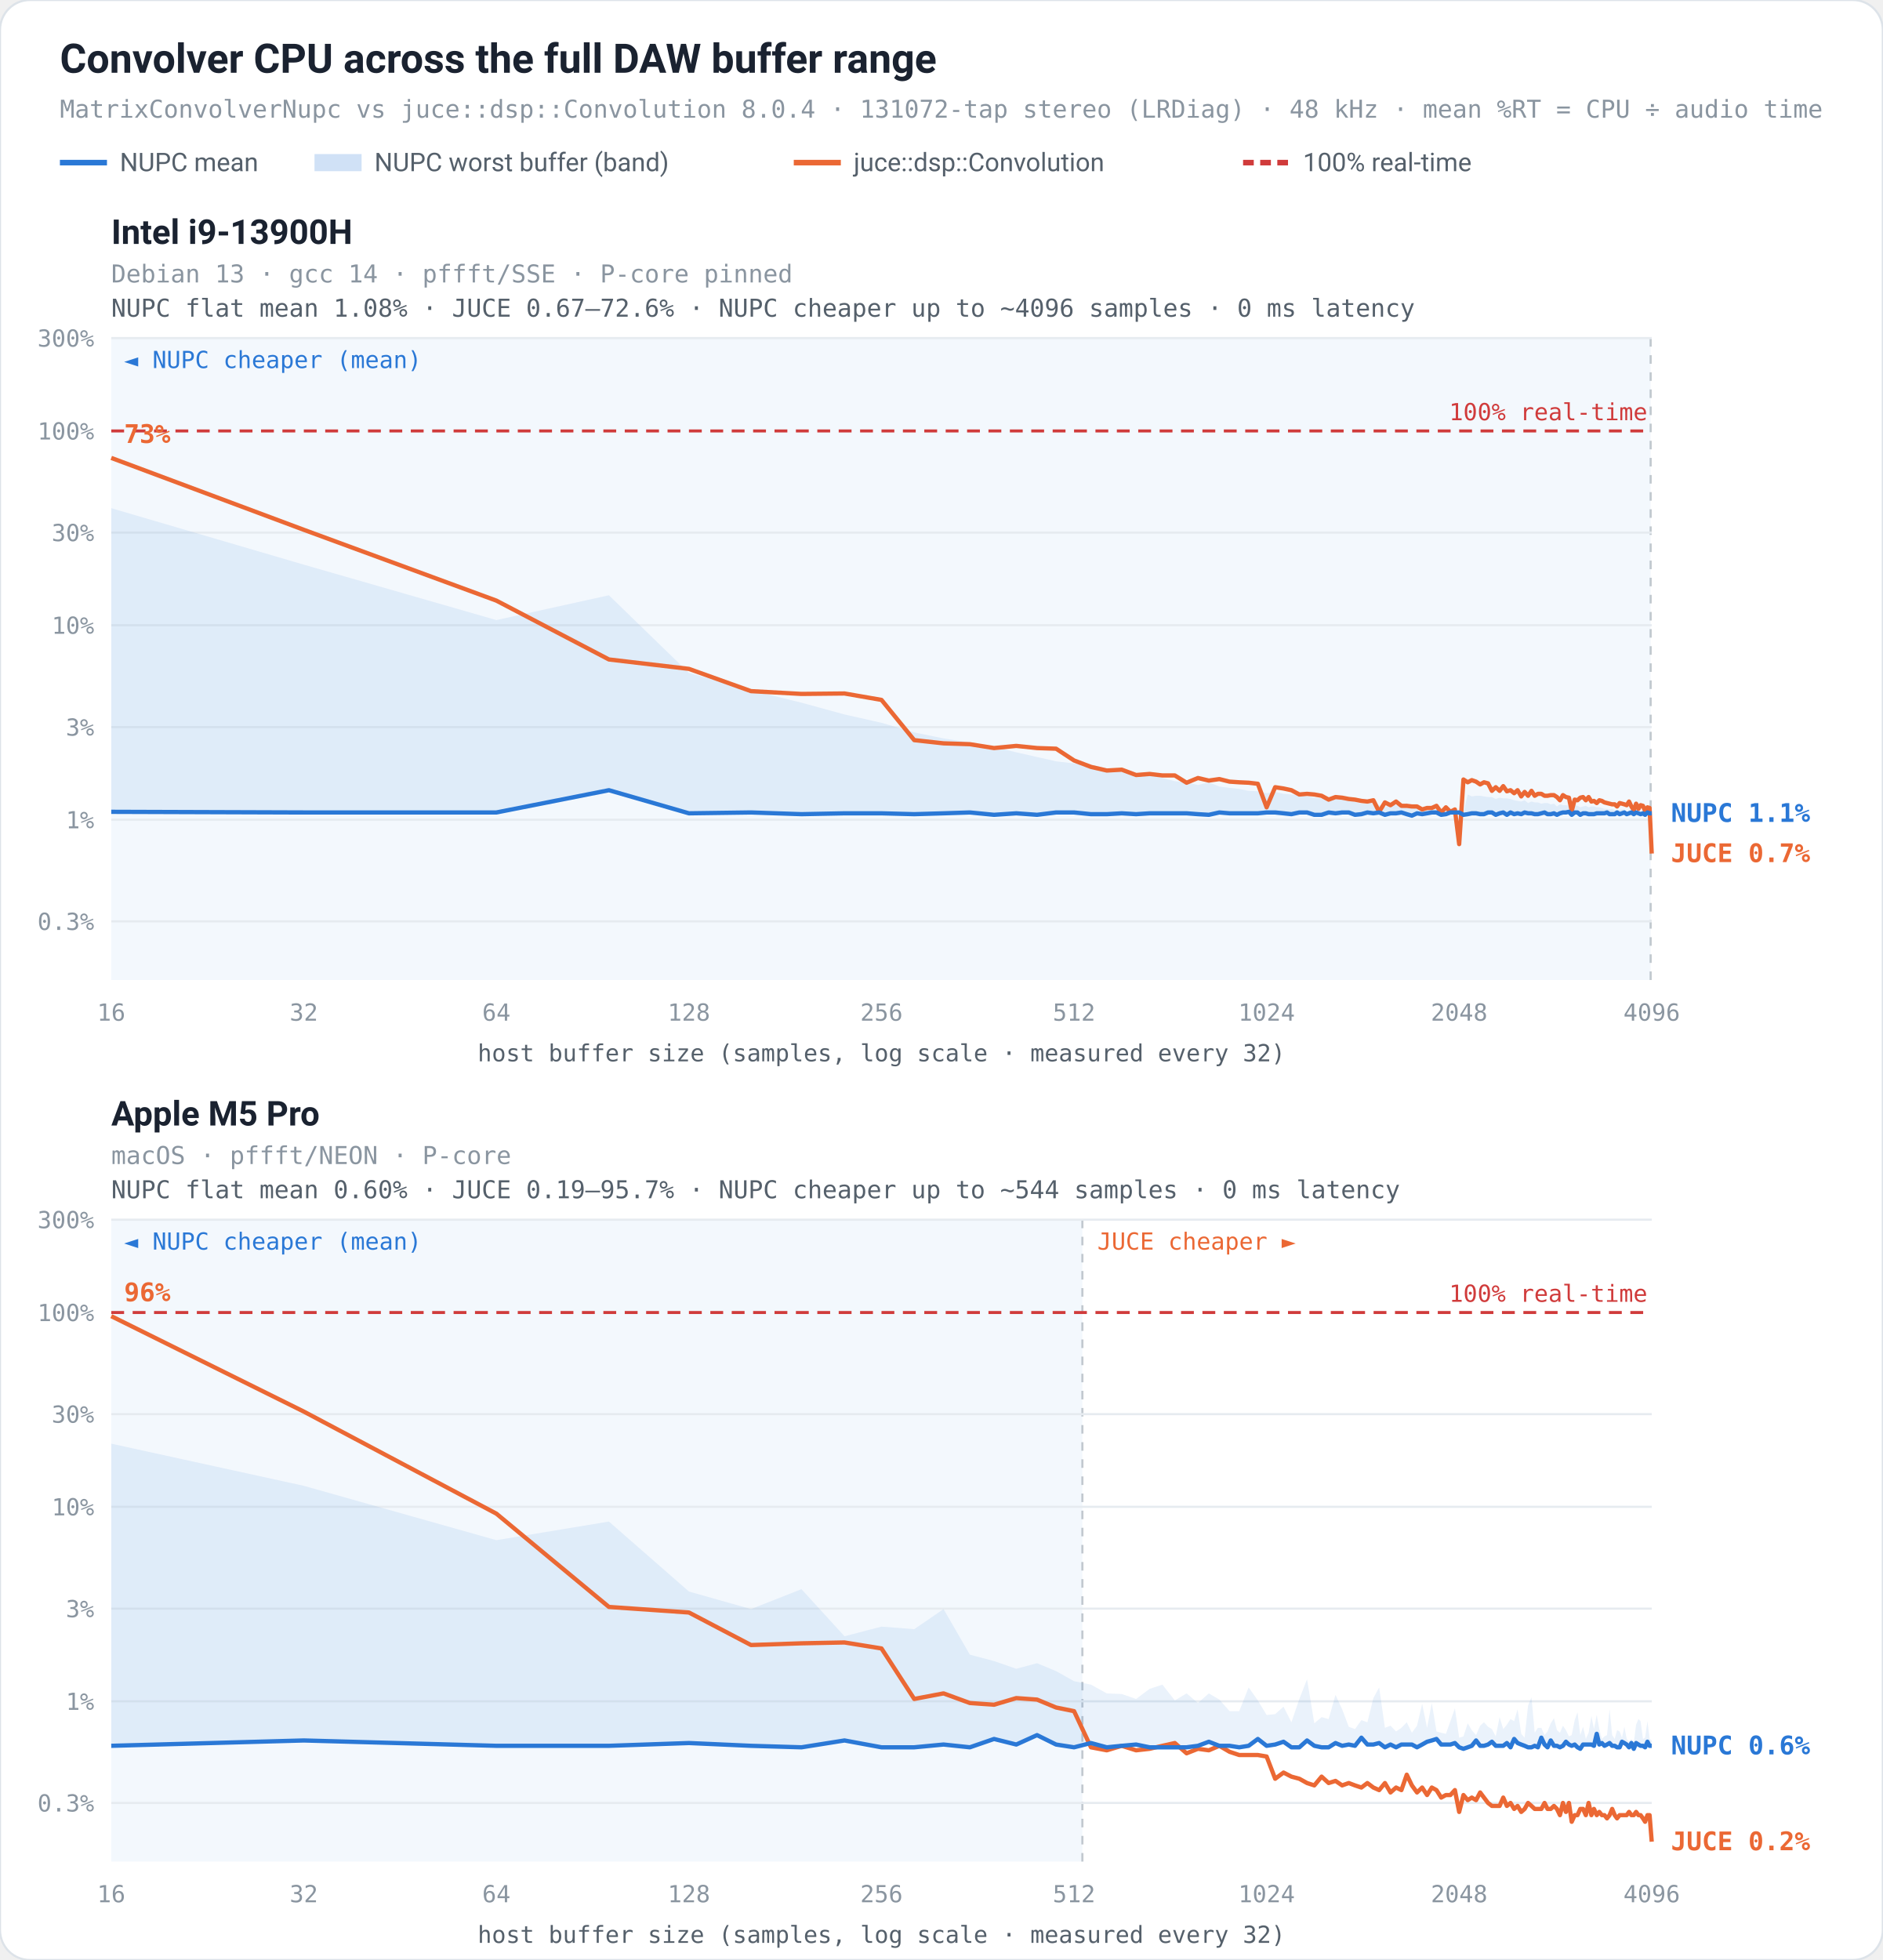
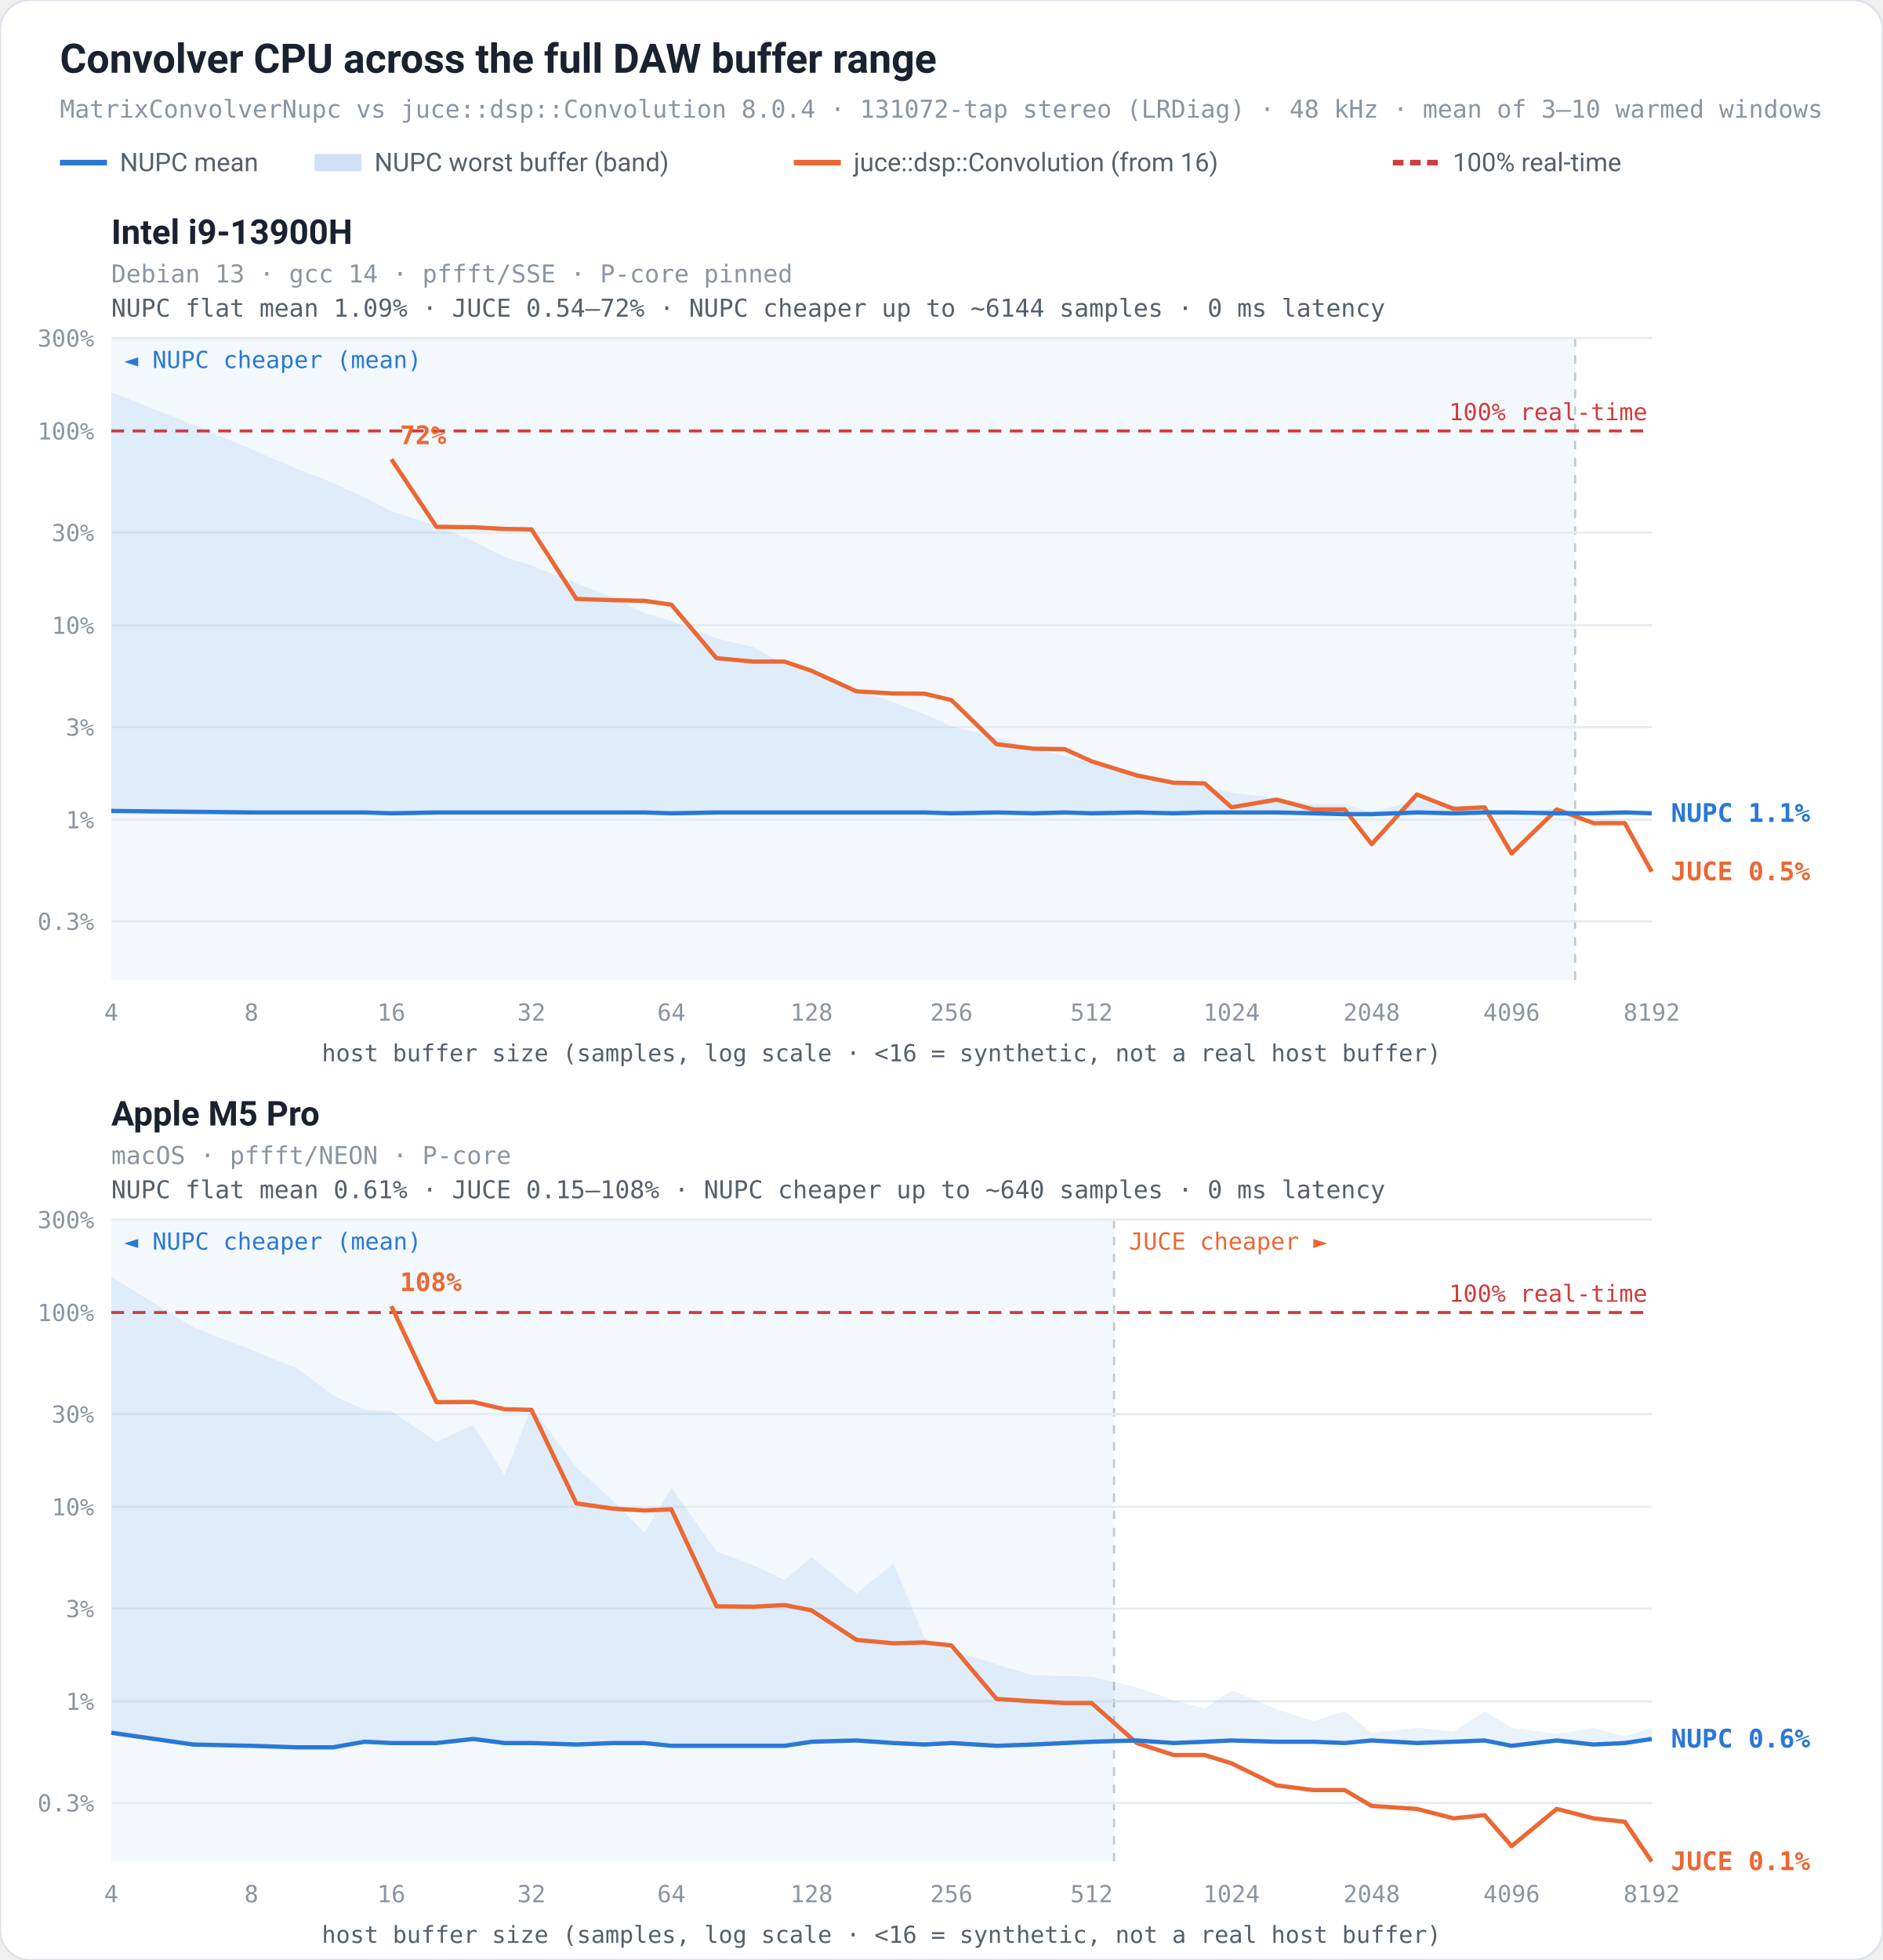
<svg xmlns="http://www.w3.org/2000/svg" viewBox="0 0 880 916" width="880" height="916" font-family="system-ui,-apple-system,'Segoe UI',Roboto,sans-serif">
  <rect x="0" y="0" width="880" height="916" rx="14" fill="#ffffff" stroke="#dde3e9" />
  <text x="28" y="34" font-family="system-ui,-apple-system,'Segoe UI',Roboto,sans-serif" font-size="19" font-weight="700" fill="#1a2230">Convolver CPU across the full DAW buffer range</text>
-   <text x="28" y="55" font-family="ui-monospace,'SF Mono',Menlo,Consolas,monospace" font-size="11.5" fill="#8a95a0">MatrixConvolverNupc vs juce::dsp::Convolution 8.0.4 · 131072-tap stereo (LRDiag) · 48 kHz · mean %RT = CPU ÷ audio time</text>
+   <text x="28" y="55" font-family="ui-monospace,'SF Mono',Menlo,Consolas,monospace" font-size="11.5" fill="#8a95a0">MatrixConvolverNupc vs juce::dsp::Convolution 8.0.4 · 131072-tap stereo (LRDiag) · 48 kHz · mean of 3–10 warmed windows</text>
  <line x1="28" y1="76" x2="50" y2="76" stroke="#2a78d6" stroke-width="2.6" opacity="1" />
  <text x="56" y="80" font-family="system-ui,-apple-system,'Segoe UI',Roboto,sans-serif" font-size="12" fill="#55606b">NUPC mean</text>
  <line x1="147.0" y1="76" x2="169.0" y2="76" stroke="#2a78d6" stroke-width="8" opacity="0.22" />
  <text x="175.0" y="80" font-family="system-ui,-apple-system,'Segoe UI',Roboto,sans-serif" font-size="12" fill="#55606b">NUPC worst buffer (band)</text>
  <line x1="371.0" y1="76" x2="393.0" y2="76" stroke="#eb6834" stroke-width="2.6" opacity="1" />
-   <text x="399.0" y="80" font-family="system-ui,-apple-system,'Segoe UI',Roboto,sans-serif" font-size="12" fill="#55606b">juce::dsp::Convolution</text>
-   <line x1="581.0" y1="76" x2="603.0" y2="76" stroke="#d03b3b" stroke-width="2.6" opacity="1" stroke-dasharray="5 3" />
-   <text x="609.0" y="80" font-family="system-ui,-apple-system,'Segoe UI',Roboto,sans-serif" font-size="12" fill="#55606b">100% real-time</text>
+   <text x="399.0" y="80" font-family="system-ui,-apple-system,'Segoe UI',Roboto,sans-serif" font-size="12" fill="#55606b">juce::dsp::Convolution (from 16)</text>
+   <line x1="651.0" y1="76" x2="673.0" y2="76" stroke="#d03b3b" stroke-width="2.6" opacity="1" stroke-dasharray="5 3" />
+   <text x="679.0" y="80" font-family="system-ui,-apple-system,'Segoe UI',Roboto,sans-serif" font-size="12" fill="#55606b">100% real-time</text>
  <text x="52" y="114" font-family="system-ui,-apple-system,'Segoe UI',Roboto,sans-serif" font-size="16" font-weight="700" fill="#1a2230">Intel i9-13900H</text>
  <text x="52" y="132" font-family="ui-monospace,'SF Mono',Menlo,Consolas,monospace" font-size="11.5" fill="#8a95a0">Debian 13 · gcc 14 · pffft/SSE · P-core pinned</text>
-   <text x="52" y="148" font-family="ui-monospace,'SF Mono',Menlo,Consolas,monospace" font-size="11.5" fill="#55606b">NUPC flat mean 1.08%  ·  JUCE 0.67–72.6%  ·  NUPC cheaper up to ~4096 samples  ·  0 ms latency</text>
-   <rect x="52.0" y="158.0" width="719.5" height="300" fill="#2a78d6" opacity="0.055" />
-   <line x1="771.5" y1="158.0" x2="771.5" y2="458.0" stroke="#8a95a0" stroke-width="1" stroke-dasharray="4 4" opacity="0.5" />
+   <text x="52" y="148" font-family="ui-monospace,'SF Mono',Menlo,Consolas,monospace" font-size="11.5" fill="#55606b">NUPC flat mean 1.09%  ·  JUCE 0.54–72%  ·  NUPC cheaper up to ~6144 samples  ·  0 ms latency</text>
+   <rect x="52.0" y="158.0" width="684.2" height="300" fill="#2a78d6" opacity="0.055" />
+   <line x1="736.2" y1="158.0" x2="736.2" y2="458.0" stroke="#8a95a0" stroke-width="1" stroke-dasharray="4 4" opacity="0.5" />
  <text x="58.0" y="172.0" font-family="ui-monospace,'SF Mono',Menlo,Consolas,monospace" font-size="11" fill="#2a78d6">◄ NUPC cheaper (mean)</text>
  <line x1="52.0" y1="430.6" x2="772.0" y2="430.6" stroke="#e6ebf0" stroke-width="1" />
  <text x="44.0" y="434.6" font-family="ui-monospace,'SF Mono',Menlo,Consolas,monospace" font-size="11" fill="#8a95a0" text-anchor="end">0.3%</text>
  <line x1="52.0" y1="383.1" x2="772.0" y2="383.1" stroke="#e6ebf0" stroke-width="1" />
  <text x="44.0" y="387.1" font-family="ui-monospace,'SF Mono',Menlo,Consolas,monospace" font-size="11" fill="#8a95a0" text-anchor="end">1%</text>
  <line x1="52.0" y1="339.8" x2="772.0" y2="339.8" stroke="#e6ebf0" stroke-width="1" />
  <text x="44.0" y="343.8" font-family="ui-monospace,'SF Mono',Menlo,Consolas,monospace" font-size="11" fill="#8a95a0" text-anchor="end">3%</text>
  <line x1="52.0" y1="292.2" x2="772.0" y2="292.2" stroke="#e6ebf0" stroke-width="1" />
  <text x="44.0" y="296.2" font-family="ui-monospace,'SF Mono',Menlo,Consolas,monospace" font-size="11" fill="#8a95a0" text-anchor="end">10%</text>
  <line x1="52.0" y1="248.9" x2="772.0" y2="248.9" stroke="#e6ebf0" stroke-width="1" />
  <text x="44.0" y="252.9" font-family="ui-monospace,'SF Mono',Menlo,Consolas,monospace" font-size="11" fill="#8a95a0" text-anchor="end">30%</text>
  <line x1="52.0" y1="201.4" x2="772.0" y2="201.4" stroke="#d03b3b" stroke-width="1.4" stroke-dasharray="6 4" />
  <text x="44.0" y="205.4" font-family="ui-monospace,'SF Mono',Menlo,Consolas,monospace" font-size="11" fill="#8a95a0" text-anchor="end">100%</text>
  <line x1="52.0" y1="158.0" x2="772.0" y2="158.0" stroke="#e6ebf0" stroke-width="1" />
  <text x="44.0" y="162.0" font-family="ui-monospace,'SF Mono',Menlo,Consolas,monospace" font-size="11" fill="#8a95a0" text-anchor="end">300%</text>
  <text x="770.0" y="196.4" font-family="ui-monospace,'SF Mono',Menlo,Consolas,monospace" font-size="11" fill="#d03b3b" text-anchor="end">100% real-time</text>
-   <text x="52.0" y="477.0" font-family="ui-monospace,'SF Mono',Menlo,Consolas,monospace" font-size="11" fill="#8a95a0" text-anchor="middle">16</text>
-   <text x="142.0" y="477.0" font-family="ui-monospace,'SF Mono',Menlo,Consolas,monospace" font-size="11" fill="#8a95a0" text-anchor="middle">32</text>
-   <text x="232.0" y="477.0" font-family="ui-monospace,'SF Mono',Menlo,Consolas,monospace" font-size="11" fill="#8a95a0" text-anchor="middle">64</text>
-   <text x="322.0" y="477.0" font-family="ui-monospace,'SF Mono',Menlo,Consolas,monospace" font-size="11" fill="#8a95a0" text-anchor="middle">128</text>
-   <text x="412.0" y="477.0" font-family="ui-monospace,'SF Mono',Menlo,Consolas,monospace" font-size="11" fill="#8a95a0" text-anchor="middle">256</text>
-   <text x="502.0" y="477.0" font-family="ui-monospace,'SF Mono',Menlo,Consolas,monospace" font-size="11" fill="#8a95a0" text-anchor="middle">512</text>
-   <text x="592.0" y="477.0" font-family="ui-monospace,'SF Mono',Menlo,Consolas,monospace" font-size="11" fill="#8a95a0" text-anchor="middle">1024</text>
-   <text x="682.0" y="477.0" font-family="ui-monospace,'SF Mono',Menlo,Consolas,monospace" font-size="11" fill="#8a95a0" text-anchor="middle">2048</text>
-   <text x="772.0" y="477.0" font-family="ui-monospace,'SF Mono',Menlo,Consolas,monospace" font-size="11" fill="#8a95a0" text-anchor="middle">4096</text>
-   <text x="412.0" y="496.0" font-family="ui-monospace,'SF Mono',Menlo,Consolas,monospace" font-size="11" fill="#55606b" text-anchor="middle">host buffer size (samples, log scale · measured every 32)</text>
-   <path d="M52.0 379.4 L142.0 379.7 L232.0 379.7 L284.6 369.3 L322.0 380.1 L351.0 379.7 L374.6 380.5 L394.7 380.1 L412.0 380.1 L427.3 380.5 L441.0 380.1 L453.3 379.7 L464.6 380.8 L475.0 380.1 L484.7 380.8 L493.6 379.7 L502.0 379.7 L509.9 380.5 L517.3 380.5 L524.3 380.1 L531.0 380.5 L537.3 380.1 L543.3 380.1 L549.1 380.1 L554.6 380.1 L559.9 380.5 L565.0 380.8 L569.9 379.7 L574.7 380.1 L579.2 380.1 L583.6 380.1 L587.9 380.1 L592.0 379.7 L596.0 379.7 L599.9 380.1 L603.6 380.5 L607.3 379.7 L610.9 379.7 L614.3 380.8 L617.7 380.8 L621.0 379.7 L624.2 380.1 L627.3 379.7 L630.4 379.7 L633.3 380.8 L636.3 380.5 L639.1 379.7 L641.9 380.1 L644.6 379.7 L647.3 380.8 L649.9 380.1 L652.5 380.1 L655.0 379.7 L657.5 380.5 L659.9 381.2 L662.3 380.1 L664.7 380.5 L667.0 380.1 L669.2 379.7 L671.4 379.7 L673.6 380.8 L675.8 380.5 L677.9 379.7 L680.0 379.7 L682.0 379.7 L684.0 380.8 L686.0 380.5 L687.9 380.1 L689.9 380.1 L691.8 380.5 L693.6 380.5 L695.5 379.7 L697.3 379.7 L699.1 380.8 L700.9 380.1 L702.6 379.7 L704.3 380.8 L706.0 379.7 L707.7 380.5 L709.3 380.1 L711.0 380.5 L712.6 379.7 L714.2 380.1 L715.8 380.1 L717.3 380.5 L718.8 380.5 L720.4 380.1 L721.9 379.7 L723.3 380.5 L724.8 380.5 L726.3 380.1 L727.7 380.8 L729.1 380.1 L730.5 379.7 L731.9 379.7 L733.3 379.4 L734.6 380.8 L736.0 379.7 L737.3 379.7 L738.6 380.8 L739.9 380.1 L741.2 380.1 L742.5 380.5 L743.8 380.5 L745.0 380.5 L746.3 380.1 L747.5 380.1 L748.7 380.1 L749.9 380.1 L751.1 379.7 L752.3 380.5 L753.5 380.5 L754.7 380.5 L755.8 379.7 L757.0 380.5 L758.1 380.1 L759.2 379.7 L760.3 380.5 L761.4 380.1 L762.5 379.7 L763.6 380.5 L764.7 379.7 L765.8 380.1 L766.8 380.5 L767.9 380.1 L768.9 380.8 L770.0 379.7 L771.0 380.1 L772.0 380.1 L772.0 380.1 L771.0 379.7 L770.0 379.7 L768.9 379.7 L767.9 379.7 L766.8 379.4 L765.8 379.4 L764.7 379.0 L763.6 379.4 L762.5 378.6 L761.4 378.6 L760.3 379.4 L759.2 378.3 L758.1 378.3 L757.0 378.6 L755.8 378.6 L754.7 378.6 L753.5 378.0 L752.3 378.3 L751.1 378.0 L749.9 378.0 L748.7 377.6 L747.5 377.3 L746.3 377.3 L745.0 376.9 L743.8 376.9 L742.5 377.3 L741.2 376.6 L739.9 376.9 L738.6 377.3 L737.3 376.6 L736.0 376.3 L734.6 376.6 L733.3 376.6 L731.9 376.3 L730.5 376.3 L729.1 375.9 L727.7 376.9 L726.3 375.6 L724.8 375.9 L723.3 375.3 L721.9 375.3 L720.4 375.6 L718.8 375.0 L717.3 375.0 L715.8 374.6 L714.2 375.3 L712.6 374.0 L711.0 374.6 L709.3 374.3 L707.7 374.0 L706.0 373.4 L704.3 373.1 L702.6 373.1 L700.9 372.8 L699.1 373.4 L697.3 372.5 L695.5 372.5 L693.6 372.2 L691.8 371.9 L689.9 371.9 L687.9 372.2 L686.0 371.3 L684.0 379.7 L682.0 379.4 L680.0 379.0 L677.9 379.0 L675.8 379.0 L673.6 378.3 L671.4 378.3 L669.2 378.0 L667.0 378.0 L664.7 378.3 L662.3 377.6 L659.9 378.0 L657.5 375.3 L655.0 376.6 L652.5 376.3 L649.9 375.9 L647.3 377.3 L644.6 376.3 L641.9 374.6 L639.1 375.6 L636.3 375.6 L633.3 374.6 L630.4 374.0 L627.3 373.7 L624.2 373.4 L621.0 373.1 L617.7 373.1 L614.3 372.8 L610.9 372.2 L607.3 371.6 L603.6 371.3 L599.9 371.0 L596.0 370.1 L592.0 370.7 L587.9 369.8 L583.6 369.6 L579.2 368.7 L574.7 368.2 L569.9 367.6 L565.0 365.6 L559.9 366.9 L554.6 365.6 L549.1 365.1 L543.3 363.6 L537.3 361.5 L531.0 362.4 L524.3 359.9 L517.3 359.1 L509.9 357.4 L502.0 356.8 L493.6 355.8 L484.7 353.8 L475.0 351.6 L464.6 349.1 L453.3 347.0 L441.0 345.1 L427.3 342.3 L412.0 337.8 L394.7 333.9 L374.6 328.4 L351.0 322.6 L322.0 314.5 L284.6 278.2 L232.0 289.8 L142.0 263.9 L52.0 237.5 Z" fill="#2a78d6" opacity="0.10" />
-   <path d="M52.0 214.0 L142.0 247.6 L232.0 280.7 L284.6 308.2 L322.0 312.6 L351.0 323.0 L374.6 324.3 L394.7 324.1 L412.0 327.1 L427.3 345.9 L441.0 347.4 L453.3 347.8 L464.6 349.6 L475.0 348.6 L484.7 349.6 L493.6 349.9 L502.0 355.4 L509.9 358.4 L517.3 360.1 L524.3 359.7 L531.0 362.2 L537.3 361.7 L543.3 362.4 L549.1 362.4 L554.6 365.8 L559.9 363.6 L565.0 364.8 L569.9 364.1 L574.7 365.3 L579.2 365.6 L583.6 365.8 L587.9 366.3 L592.0 377.3 L596.0 367.9 L599.9 368.5 L603.6 369.3 L607.3 371.3 L610.9 371.0 L614.3 371.3 L617.7 371.9 L621.0 373.7 L624.2 372.5 L627.3 372.8 L630.4 373.4 L633.3 373.7 L636.3 374.3 L639.1 374.6 L641.9 374.0 L644.6 379.4 L647.3 375.0 L649.9 376.3 L652.5 374.6 L655.0 376.6 L657.5 376.6 L659.9 376.9 L662.3 376.9 L664.7 378.3 L667.0 377.6 L669.2 377.6 L671.4 376.6 L673.6 379.7 L675.8 377.3 L677.9 379.4 L680.0 378.3 L682.0 394.5 L684.0 364.3 L686.0 365.6 L687.9 364.6 L689.9 365.3 L691.8 366.6 L693.6 365.6 L695.5 366.1 L697.3 369.6 L699.1 367.9 L700.9 369.6 L702.6 367.4 L704.3 369.8 L706.0 369.3 L707.7 370.7 L709.3 369.3 L711.0 372.2 L712.6 370.1 L714.2 371.9 L715.8 369.6 L717.3 371.9 L718.8 371.0 L720.4 371.0 L721.9 371.9 L723.3 371.9 L724.8 371.6 L726.3 371.6 L727.7 372.5 L729.1 374.0 L730.5 371.6 L731.9 372.5 L733.3 372.8 L734.6 379.0 L736.0 373.7 L737.3 374.0 L738.6 372.8 L739.9 372.5 L741.2 374.0 L742.5 372.5 L743.8 374.6 L745.0 374.3 L746.3 375.3 L747.5 374.0 L748.7 374.3 L749.9 375.0 L751.1 375.3 L752.3 375.6 L753.5 375.9 L754.7 375.9 L755.8 376.9 L757.0 375.3 L758.1 375.6 L759.2 375.9 L760.3 376.3 L761.4 374.6 L762.5 376.9 L763.6 378.6 L764.7 375.6 L765.8 378.0 L766.8 376.3 L767.9 376.6 L768.9 379.0 L770.0 377.3 L771.0 377.6 L772.0 398.9" fill="none" stroke="#eb6834" stroke-width="2" stroke-linejoin="round" />
-   <path d="M52.0 379.4 L142.0 379.7 L232.0 379.7 L284.6 369.3 L322.0 380.1 L351.0 379.7 L374.6 380.5 L394.7 380.1 L412.0 380.1 L427.3 380.5 L441.0 380.1 L453.3 379.7 L464.6 380.8 L475.0 380.1 L484.7 380.8 L493.6 379.7 L502.0 379.7 L509.9 380.5 L517.3 380.5 L524.3 380.1 L531.0 380.5 L537.3 380.1 L543.3 380.1 L549.1 380.1 L554.6 380.1 L559.9 380.5 L565.0 380.8 L569.9 379.7 L574.7 380.1 L579.2 380.1 L583.6 380.1 L587.9 380.1 L592.0 379.7 L596.0 379.7 L599.9 380.1 L603.6 380.5 L607.3 379.7 L610.9 379.7 L614.3 380.8 L617.7 380.8 L621.0 379.7 L624.2 380.1 L627.3 379.7 L630.4 379.7 L633.3 380.8 L636.3 380.5 L639.1 379.7 L641.9 380.1 L644.6 379.7 L647.3 380.8 L649.9 380.1 L652.5 380.1 L655.0 379.7 L657.5 380.5 L659.9 381.2 L662.3 380.1 L664.7 380.5 L667.0 380.1 L669.2 379.7 L671.4 379.7 L673.6 380.8 L675.8 380.5 L677.9 379.7 L680.0 379.7 L682.0 379.7 L684.0 380.8 L686.0 380.5 L687.9 380.1 L689.9 380.1 L691.8 380.5 L693.6 380.5 L695.5 379.7 L697.3 379.7 L699.1 380.8 L700.9 380.1 L702.6 379.7 L704.3 380.8 L706.0 379.7 L707.7 380.5 L709.3 380.1 L711.0 380.5 L712.6 379.7 L714.2 380.1 L715.8 380.1 L717.3 380.5 L718.8 380.5 L720.4 380.1 L721.9 379.7 L723.3 380.5 L724.8 380.5 L726.3 380.1 L727.7 380.8 L729.1 380.1 L730.5 379.7 L731.9 379.7 L733.3 379.4 L734.6 380.8 L736.0 379.7 L737.3 379.7 L738.6 380.8 L739.9 380.1 L741.2 380.1 L742.5 380.5 L743.8 380.5 L745.0 380.5 L746.3 380.1 L747.5 380.1 L748.7 380.1 L749.9 380.1 L751.1 379.7 L752.3 380.5 L753.5 380.5 L754.7 380.5 L755.8 379.7 L757.0 380.5 L758.1 380.1 L759.2 379.7 L760.3 380.5 L761.4 380.1 L762.5 379.7 L763.6 380.5 L764.7 379.7 L765.8 380.1 L766.8 380.5 L767.9 380.1 L768.9 380.8 L770.0 379.7 L771.0 380.1 L772.0 380.1" fill="none" stroke="#2a78d6" stroke-width="2" stroke-linejoin="round" />
+   <text x="52.0" y="477.0" font-family="ui-monospace,'SF Mono',Menlo,Consolas,monospace" font-size="11" fill="#8a95a0" text-anchor="middle">4</text>
+   <text x="117.5" y="477.0" font-family="ui-monospace,'SF Mono',Menlo,Consolas,monospace" font-size="11" fill="#8a95a0" text-anchor="middle">8</text>
+   <text x="182.9" y="477.0" font-family="ui-monospace,'SF Mono',Menlo,Consolas,monospace" font-size="11" fill="#8a95a0" text-anchor="middle">16</text>
+   <text x="248.4" y="477.0" font-family="ui-monospace,'SF Mono',Menlo,Consolas,monospace" font-size="11" fill="#8a95a0" text-anchor="middle">32</text>
+   <text x="313.8" y="477.0" font-family="ui-monospace,'SF Mono',Menlo,Consolas,monospace" font-size="11" fill="#8a95a0" text-anchor="middle">64</text>
+   <text x="379.3" y="477.0" font-family="ui-monospace,'SF Mono',Menlo,Consolas,monospace" font-size="11" fill="#8a95a0" text-anchor="middle">128</text>
+   <text x="444.7" y="477.0" font-family="ui-monospace,'SF Mono',Menlo,Consolas,monospace" font-size="11" fill="#8a95a0" text-anchor="middle">256</text>
+   <text x="510.2" y="477.0" font-family="ui-monospace,'SF Mono',Menlo,Consolas,monospace" font-size="11" fill="#8a95a0" text-anchor="middle">512</text>
+   <text x="575.6" y="477.0" font-family="ui-monospace,'SF Mono',Menlo,Consolas,monospace" font-size="11" fill="#8a95a0" text-anchor="middle">1024</text>
+   <text x="641.1" y="477.0" font-family="ui-monospace,'SF Mono',Menlo,Consolas,monospace" font-size="11" fill="#8a95a0" text-anchor="middle">2048</text>
+   <text x="706.5" y="477.0" font-family="ui-monospace,'SF Mono',Menlo,Consolas,monospace" font-size="11" fill="#8a95a0" text-anchor="middle">4096</text>
+   <text x="772.0" y="477.0" font-family="ui-monospace,'SF Mono',Menlo,Consolas,monospace" font-size="11" fill="#8a95a0" text-anchor="middle">8192</text>
+   <text x="412.0" y="496.0" font-family="ui-monospace,'SF Mono',Menlo,Consolas,monospace" font-size="11" fill="#55606b" text-anchor="middle">host buffer size (samples, log scale · &lt;16 = synthetic, not a real host buffer)</text>
+   <path d="M52.0 379.0 L90.3 379.4 L117.5 379.7 L138.5 379.7 L155.7 379.7 L170.3 379.7 L182.9 380.1 L204.0 379.7 L221.2 379.7 L235.8 379.7 L248.4 379.7 L269.4 379.7 L286.7 379.7 L301.2 379.7 L313.8 380.1 L334.9 379.7 L352.1 379.7 L366.7 379.7 L379.3 379.7 L400.3 379.7 L417.6 379.7 L432.1 379.7 L444.7 380.1 L465.8 379.7 L483.0 380.1 L497.6 379.7 L510.2 380.1 L531.3 379.7 L548.5 380.1 L563.0 379.7 L575.6 379.7 L596.7 379.7 L613.9 380.1 L628.5 380.5 L641.1 380.5 L662.2 379.7 L679.4 380.1 L693.9 379.7 L706.5 379.7 L727.6 380.1 L744.8 380.1 L759.4 379.7 L772.0 380.1 L772.0 380.1 L759.4 378.3 L744.8 379.7 L727.6 378.0 L706.5 379.4 L693.9 378.0 L679.4 376.6 L662.2 374.0 L641.1 379.7 L628.5 375.9 L613.9 375.9 L596.7 373.1 L575.6 370.4 L563.0 367.9 L548.5 366.1 L531.3 360.8 L510.2 356.8 L497.6 353.3 L483.0 350.1 L465.8 344.5 L444.7 339.5 L432.1 333.7 L417.6 328.2 L400.3 322.7 L379.3 315.0 L366.7 310.4 L352.1 302.4 L334.9 298.4 L313.8 290.2 L301.2 286.5 L286.7 279.4 L269.4 272.5 L248.4 264.3 L235.8 260.3 L221.2 252.9 L204.0 245.7 L182.9 238.9 L170.3 232.4 L155.7 225.7 L138.5 219.0 L117.5 210.0 L90.3 198.5 L52.0 183.2 Z" fill="#2a78d6" opacity="0.10" />
+   <path d="M182.9 214.6 L204.0 246.2 L221.2 246.4 L235.8 247.2 L248.4 247.4 L269.4 279.9 L286.7 280.5 L301.2 280.8 L313.8 282.6 L334.9 307.6 L352.1 309.2 L366.7 309.2 L379.3 313.5 L400.3 323.1 L417.6 324.1 L432.1 324.2 L444.7 327.2 L465.8 347.8 L483.0 349.9 L497.6 350.1 L510.2 355.8 L531.3 362.4 L548.5 365.8 L563.0 366.1 L575.6 377.3 L596.7 373.7 L613.9 378.3 L628.5 378.3 L641.1 394.5 L662.2 371.3 L679.4 378.0 L693.9 377.3 L706.5 398.9 L727.6 378.3 L744.8 384.7 L759.4 384.7 L772.0 407.4" fill="none" stroke="#eb6834" stroke-width="2" stroke-linejoin="round" />
+   <path d="M52.0 379.0 L90.3 379.4 L117.5 379.7 L138.5 379.7 L155.7 379.7 L170.3 379.7 L182.9 380.1 L204.0 379.7 L221.2 379.7 L235.8 379.7 L248.4 379.7 L269.4 379.7 L286.7 379.7 L301.2 379.7 L313.8 380.1 L334.9 379.7 L352.1 379.7 L366.7 379.7 L379.3 379.7 L400.3 379.7 L417.6 379.7 L432.1 379.7 L444.7 380.1 L465.8 379.7 L483.0 380.1 L497.6 379.7 L510.2 380.1 L531.3 379.7 L548.5 380.1 L563.0 379.7 L575.6 379.7 L596.7 379.7 L613.9 380.1 L628.5 380.5 L641.1 380.5 L662.2 379.7 L679.4 380.1 L693.9 379.7 L706.5 379.7 L727.6 380.1 L744.8 380.1 L759.4 379.7 L772.0 380.1" fill="none" stroke="#2a78d6" stroke-width="2" stroke-linejoin="round" />
  <text x="781.0" y="384.1" font-family="ui-monospace,'SF Mono',Menlo,Consolas,monospace" font-size="12" font-weight="600" fill="#2a78d6">NUPC 1.1%</text>
-   <text x="781.0" y="402.9" font-family="ui-monospace,'SF Mono',Menlo,Consolas,monospace" font-size="12" font-weight="600" fill="#eb6834">JUCE 0.7%</text>
-   <text x="58.0" y="207.0" font-family="ui-monospace,'SF Mono',Menlo,Consolas,monospace" font-size="12" font-weight="600" fill="#eb6834">73%</text>
+   <text x="781.0" y="411.4" font-family="ui-monospace,'SF Mono',Menlo,Consolas,monospace" font-size="12" font-weight="600" fill="#eb6834">JUCE 0.5%</text>
+   <text x="186.9" y="207.6" font-family="ui-monospace,'SF Mono',Menlo,Consolas,monospace" font-size="12" font-weight="600" fill="#eb6834">72%</text>
  <text x="52" y="526" font-family="system-ui,-apple-system,'Segoe UI',Roboto,sans-serif" font-size="16" font-weight="700" fill="#1a2230">Apple M5 Pro</text>
  <text x="52" y="544" font-family="ui-monospace,'SF Mono',Menlo,Consolas,monospace" font-size="11.5" fill="#8a95a0">macOS · pffft/NEON · P-core</text>
-   <text x="52" y="560" font-family="ui-monospace,'SF Mono',Menlo,Consolas,monospace" font-size="11.5" fill="#55606b">NUPC flat mean 0.60%  ·  JUCE 0.19–95.7%  ·  NUPC cheaper up to ~544 samples  ·  0 ms latency</text>
-   <rect x="52.0" y="570.0" width="453.9" height="300" fill="#2a78d6" opacity="0.055" />
-   <line x1="505.9" y1="570.0" x2="505.9" y2="870.0" stroke="#8a95a0" stroke-width="1" stroke-dasharray="4 4" opacity="0.5" />
+   <text x="52" y="560" font-family="ui-monospace,'SF Mono',Menlo,Consolas,monospace" font-size="11.5" fill="#55606b">NUPC flat mean 0.61%  ·  JUCE 0.15–108%  ·  NUPC cheaper up to ~640 samples  ·  0 ms latency</text>
+   <rect x="52.0" y="570.0" width="468.7" height="300" fill="#2a78d6" opacity="0.055" />
+   <line x1="520.7" y1="570.0" x2="520.7" y2="870.0" stroke="#8a95a0" stroke-width="1" stroke-dasharray="4 4" opacity="0.5" />
  <text x="58.0" y="584.0" font-family="ui-monospace,'SF Mono',Menlo,Consolas,monospace" font-size="11" fill="#2a78d6">◄ NUPC cheaper (mean)</text>
-   <text x="512.9" y="584.0" font-family="ui-monospace,'SF Mono',Menlo,Consolas,monospace" font-size="11" fill="#eb6834">JUCE cheaper ►</text>
+   <text x="527.7" y="584.0" font-family="ui-monospace,'SF Mono',Menlo,Consolas,monospace" font-size="11" fill="#eb6834">JUCE cheaper ►</text>
  <line x1="52.0" y1="842.6" x2="772.0" y2="842.6" stroke="#e6ebf0" stroke-width="1" />
  <text x="44.0" y="846.6" font-family="ui-monospace,'SF Mono',Menlo,Consolas,monospace" font-size="11" fill="#8a95a0" text-anchor="end">0.3%</text>
  <line x1="52.0" y1="795.1" x2="772.0" y2="795.1" stroke="#e6ebf0" stroke-width="1" />
  <text x="44.0" y="799.1" font-family="ui-monospace,'SF Mono',Menlo,Consolas,monospace" font-size="11" fill="#8a95a0" text-anchor="end">1%</text>
  <line x1="52.0" y1="751.8" x2="772.0" y2="751.8" stroke="#e6ebf0" stroke-width="1" />
  <text x="44.0" y="755.8" font-family="ui-monospace,'SF Mono',Menlo,Consolas,monospace" font-size="11" fill="#8a95a0" text-anchor="end">3%</text>
  <line x1="52.0" y1="704.2" x2="772.0" y2="704.2" stroke="#e6ebf0" stroke-width="1" />
  <text x="44.0" y="708.2" font-family="ui-monospace,'SF Mono',Menlo,Consolas,monospace" font-size="11" fill="#8a95a0" text-anchor="end">10%</text>
  <line x1="52.0" y1="660.9" x2="772.0" y2="660.9" stroke="#e6ebf0" stroke-width="1" />
  <text x="44.0" y="664.9" font-family="ui-monospace,'SF Mono',Menlo,Consolas,monospace" font-size="11" fill="#8a95a0" text-anchor="end">30%</text>
  <line x1="52.0" y1="613.4" x2="772.0" y2="613.4" stroke="#d03b3b" stroke-width="1.4" stroke-dasharray="6 4" />
  <text x="44.0" y="617.4" font-family="ui-monospace,'SF Mono',Menlo,Consolas,monospace" font-size="11" fill="#8a95a0" text-anchor="end">100%</text>
  <line x1="52.0" y1="570.0" x2="772.0" y2="570.0" stroke="#e6ebf0" stroke-width="1" />
  <text x="44.0" y="574.0" font-family="ui-monospace,'SF Mono',Menlo,Consolas,monospace" font-size="11" fill="#8a95a0" text-anchor="end">300%</text>
  <text x="770.0" y="608.4" font-family="ui-monospace,'SF Mono',Menlo,Consolas,monospace" font-size="11" fill="#d03b3b" text-anchor="end">100% real-time</text>
-   <text x="52.0" y="889.0" font-family="ui-monospace,'SF Mono',Menlo,Consolas,monospace" font-size="11" fill="#8a95a0" text-anchor="middle">16</text>
-   <text x="142.0" y="889.0" font-family="ui-monospace,'SF Mono',Menlo,Consolas,monospace" font-size="11" fill="#8a95a0" text-anchor="middle">32</text>
-   <text x="232.0" y="889.0" font-family="ui-monospace,'SF Mono',Menlo,Consolas,monospace" font-size="11" fill="#8a95a0" text-anchor="middle">64</text>
-   <text x="322.0" y="889.0" font-family="ui-monospace,'SF Mono',Menlo,Consolas,monospace" font-size="11" fill="#8a95a0" text-anchor="middle">128</text>
-   <text x="412.0" y="889.0" font-family="ui-monospace,'SF Mono',Menlo,Consolas,monospace" font-size="11" fill="#8a95a0" text-anchor="middle">256</text>
-   <text x="502.0" y="889.0" font-family="ui-monospace,'SF Mono',Menlo,Consolas,monospace" font-size="11" fill="#8a95a0" text-anchor="middle">512</text>
-   <text x="592.0" y="889.0" font-family="ui-monospace,'SF Mono',Menlo,Consolas,monospace" font-size="11" fill="#8a95a0" text-anchor="middle">1024</text>
-   <text x="682.0" y="889.0" font-family="ui-monospace,'SF Mono',Menlo,Consolas,monospace" font-size="11" fill="#8a95a0" text-anchor="middle">2048</text>
-   <text x="772.0" y="889.0" font-family="ui-monospace,'SF Mono',Menlo,Consolas,monospace" font-size="11" fill="#8a95a0" text-anchor="middle">4096</text>
-   <text x="412.0" y="908.0" font-family="ui-monospace,'SF Mono',Menlo,Consolas,monospace" font-size="11" fill="#55606b" text-anchor="middle">host buffer size (samples, log scale · measured every 32)</text>
-   <path d="M52.0 815.9 L142.0 813.4 L232.0 815.9 L284.6 815.9 L322.0 814.6 L351.0 815.9 L374.6 816.6 L394.7 813.4 L412.0 816.6 L427.3 816.6 L441.0 815.3 L453.3 816.6 L464.6 812.7 L475.0 815.3 L484.7 810.9 L493.6 815.3 L502.0 816.6 L509.9 814.6 L517.3 816.6 L524.3 815.9 L531.0 815.3 L537.3 816.6 L543.3 816.6 L549.1 816.6 L554.6 816.6 L559.9 815.9 L565.0 814.0 L569.9 815.9 L574.7 815.9 L579.2 816.6 L583.6 815.9 L587.9 812.7 L592.0 815.9 L596.0 815.3 L599.9 814.0 L603.6 816.6 L607.3 816.6 L610.9 813.4 L614.3 815.9 L617.7 816.6 L621.0 816.6 L624.2 814.6 L627.3 815.9 L630.4 815.3 L633.3 815.9 L636.3 812.1 L639.1 815.3 L641.9 815.3 L644.6 814.6 L647.3 816.6 L649.9 815.3 L652.5 816.6 L655.0 815.3 L657.5 815.3 L659.9 815.3 L662.3 816.6 L664.7 815.3 L667.0 814.0 L669.2 813.4 L671.4 812.7 L673.6 815.3 L675.8 815.3 L677.9 815.3 L680.0 814.6 L682.0 816.6 L684.0 817.3 L686.0 816.6 L687.9 815.9 L689.9 813.4 L691.8 815.9 L693.6 815.9 L695.5 815.3 L697.3 814.0 L699.1 815.9 L700.9 815.9 L702.6 815.9 L704.3 814.6 L706.0 816.6 L707.7 812.7 L709.3 814.6 L711.0 815.3 L712.6 815.9 L714.2 816.6 L715.8 816.6 L717.3 815.9 L718.8 816.6 L720.4 812.1 L721.9 815.3 L723.3 816.6 L724.8 813.4 L726.3 815.9 L727.7 815.9 L729.1 816.6 L730.5 815.9 L731.9 814.0 L733.3 815.3 L734.6 815.9 L736.0 815.3 L737.3 816.6 L738.6 817.3 L739.9 815.3 L741.2 815.3 L742.5 815.3 L743.8 815.3 L745.0 815.9 L746.3 810.3 L747.5 815.3 L748.7 814.6 L749.9 815.9 L751.1 815.3 L752.3 814.6 L753.5 815.9 L754.7 815.9 L755.8 816.6 L757.0 816.6 L758.1 814.0 L759.2 814.6 L760.3 815.3 L761.4 816.6 L762.5 814.6 L763.6 817.3 L764.7 814.6 L765.8 815.3 L766.8 815.9 L767.9 815.9 L768.9 816.6 L770.0 814.0 L771.0 815.9 L772.0 815.9 L772.0 813.4 L771.0 812.7 L770.0 804.4 L768.9 812.1 L767.9 812.7 L766.8 804.4 L765.8 803.4 L764.7 806.0 L763.6 814.6 L762.5 812.7 L761.4 814.0 L760.3 812.7 L759.2 807.0 L758.1 812.1 L757.0 809.2 L755.8 808.6 L754.7 812.7 L753.5 810.9 L752.3 798.8 L751.1 810.9 L749.9 811.5 L748.7 812.7 L747.5 808.1 L746.3 801.5 L745.0 808.1 L743.8 802.0 L742.5 809.8 L741.2 812.7 L739.9 807.0 L738.6 810.9 L737.3 800.2 L736.0 803.9 L734.6 810.9 L733.3 811.5 L731.9 808.6 L730.5 806.5 L729.1 809.8 L727.7 808.6 L726.3 803.0 L724.8 805.4 L723.3 809.2 L721.9 810.9 L720.4 807.5 L718.8 807.5 L717.3 809.8 L715.8 793.2 L714.2 797.1 L712.6 812.1 L711.0 810.3 L709.3 798.8 L707.7 804.4 L706.0 803.4 L704.3 806.0 L702.6 808.1 L700.9 802.5 L699.1 811.5 L697.3 808.1 L695.5 807.0 L693.6 804.9 L691.8 806.5 L689.9 810.9 L687.9 808.6 L686.0 805.4 L684.0 811.5 L682.0 812.1 L680.0 798.4 L677.9 804.4 L675.8 810.3 L673.6 809.8 L671.4 809.2 L669.2 795.9 L667.0 807.5 L664.7 796.3 L662.3 806.5 L659.9 809.8 L657.5 804.9 L655.0 807.5 L652.5 809.2 L649.9 806.5 L647.3 807.5 L644.6 788.6 L641.9 793.6 L639.1 804.9 L636.3 803.9 L633.3 808.1 L630.4 807.0 L627.3 798.8 L624.2 792.1 L621.0 803.4 L617.7 802.5 L614.3 805.4 L610.9 784.8 L607.3 794.0 L603.6 804.9 L599.9 797.6 L596.0 801.1 L592.0 801.5 L587.9 794.7 L583.6 788.6 L579.2 799.7 L574.7 799.7 L569.9 794.3 L565.0 791.4 L559.9 795.9 L554.6 791.4 L549.1 794.7 L543.3 787.3 L537.3 789.3 L531.0 794.0 L524.3 791.7 L517.3 791.4 L509.9 787.3 L502.0 785.7 L493.6 781.0 L484.7 777.3 L475.0 779.9 L464.6 776.3 L453.3 773.3 L441.0 752.0 L427.3 761.4 L412.0 760.2 L394.7 764.7 L374.6 742.7 L351.0 752.0 L322.0 743.8 L284.6 711.1 L232.0 719.8 L142.0 694.4 L52.0 674.7 Z" fill="#2a78d6" opacity="0.10" />
-   <path d="M52.0 615.1 L142.0 659.7 L232.0 707.4 L284.6 751.0 L322.0 753.6 L351.0 768.8 L374.6 768.0 L394.7 767.6 L412.0 770.4 L427.3 794.0 L441.0 791.4 L453.3 795.9 L464.6 796.7 L475.0 793.6 L484.7 794.3 L493.6 798.0 L502.0 799.7 L509.9 816.6 L517.3 818.0 L524.3 815.9 L531.0 818.0 L537.3 817.3 L543.3 815.9 L549.1 814.6 L554.6 819.4 L559.9 817.3 L565.0 818.0 L569.9 815.9 L574.7 818.7 L579.2 820.2 L583.6 820.2 L587.9 820.2 L592.0 820.9 L596.0 831.3 L599.9 828.4 L603.6 830.3 L607.3 831.3 L610.9 833.3 L614.3 834.4 L617.7 830.3 L621.0 833.3 L624.2 832.3 L627.3 834.4 L630.4 833.3 L633.3 834.4 L636.3 835.4 L639.1 833.3 L641.9 835.4 L644.6 836.6 L647.3 833.3 L649.9 837.7 L652.5 835.4 L655.0 836.6 L657.5 829.4 L659.9 834.4 L662.3 837.7 L664.7 835.4 L667.0 838.9 L669.2 835.4 L671.4 836.6 L673.6 840.1 L675.8 838.9 L677.9 838.9 L680.0 836.6 L682.0 846.8 L684.0 838.9 L686.0 841.3 L687.9 840.1 L689.9 841.3 L691.8 837.7 L693.6 840.1 L695.5 842.6 L697.3 844.0 L699.1 844.0 L700.9 844.0 L702.6 840.1 L704.3 844.0 L706.0 842.6 L707.7 845.4 L709.3 844.0 L711.0 846.8 L712.6 845.4 L714.2 842.6 L715.8 844.0 L717.3 845.4 L718.8 845.4 L720.4 845.4 L721.9 842.6 L723.3 845.4 L724.8 845.4 L726.3 844.0 L727.7 845.4 L729.1 848.3 L730.5 842.6 L731.9 846.8 L733.3 842.6 L734.6 851.4 L736.0 848.3 L737.3 848.3 L738.6 845.4 L739.9 845.4 L741.2 848.3 L742.5 842.6 L743.8 848.3 L745.0 845.4 L746.3 848.3 L747.5 846.8 L748.7 848.3 L749.9 848.3 L751.1 849.8 L752.3 848.3 L753.5 845.4 L754.7 848.3 L755.8 849.8 L757.0 848.3 L758.1 848.3 L759.2 848.3 L760.3 848.3 L761.4 846.8 L762.5 848.3 L763.6 848.3 L764.7 846.8 L765.8 848.3 L766.8 848.3 L767.9 849.8 L768.9 851.4 L770.0 848.3 L771.0 848.3 L772.0 860.7" fill="none" stroke="#eb6834" stroke-width="2" stroke-linejoin="round" />
-   <path d="M52.0 815.9 L142.0 813.4 L232.0 815.9 L284.6 815.9 L322.0 814.6 L351.0 815.9 L374.6 816.6 L394.7 813.4 L412.0 816.6 L427.3 816.6 L441.0 815.3 L453.3 816.6 L464.6 812.7 L475.0 815.3 L484.7 810.9 L493.6 815.3 L502.0 816.6 L509.9 814.6 L517.3 816.6 L524.3 815.9 L531.0 815.3 L537.3 816.6 L543.3 816.6 L549.1 816.6 L554.6 816.6 L559.9 815.9 L565.0 814.0 L569.9 815.9 L574.7 815.9 L579.2 816.6 L583.6 815.9 L587.9 812.7 L592.0 815.9 L596.0 815.3 L599.9 814.0 L603.6 816.6 L607.3 816.6 L610.9 813.4 L614.3 815.9 L617.7 816.6 L621.0 816.6 L624.2 814.6 L627.3 815.9 L630.4 815.3 L633.3 815.9 L636.3 812.1 L639.1 815.3 L641.9 815.3 L644.6 814.6 L647.3 816.6 L649.9 815.3 L652.5 816.6 L655.0 815.3 L657.5 815.3 L659.9 815.3 L662.3 816.6 L664.7 815.3 L667.0 814.0 L669.2 813.4 L671.4 812.7 L673.6 815.3 L675.8 815.3 L677.9 815.3 L680.0 814.6 L682.0 816.6 L684.0 817.3 L686.0 816.6 L687.9 815.9 L689.9 813.4 L691.8 815.9 L693.6 815.9 L695.5 815.3 L697.3 814.0 L699.1 815.9 L700.9 815.9 L702.6 815.9 L704.3 814.6 L706.0 816.6 L707.7 812.7 L709.3 814.6 L711.0 815.3 L712.6 815.9 L714.2 816.6 L715.8 816.6 L717.3 815.9 L718.8 816.6 L720.4 812.1 L721.9 815.3 L723.3 816.6 L724.8 813.4 L726.3 815.9 L727.7 815.9 L729.1 816.6 L730.5 815.9 L731.9 814.0 L733.3 815.3 L734.6 815.9 L736.0 815.3 L737.3 816.6 L738.6 817.3 L739.9 815.3 L741.2 815.3 L742.5 815.3 L743.8 815.3 L745.0 815.9 L746.3 810.3 L747.5 815.3 L748.7 814.6 L749.9 815.9 L751.1 815.3 L752.3 814.6 L753.5 815.9 L754.7 815.9 L755.8 816.6 L757.0 816.6 L758.1 814.0 L759.2 814.6 L760.3 815.3 L761.4 816.6 L762.5 814.6 L763.6 817.3 L764.7 814.6 L765.8 815.3 L766.8 815.9 L767.9 815.9 L768.9 816.6 L770.0 814.0 L771.0 815.9 L772.0 815.9" fill="none" stroke="#2a78d6" stroke-width="2" stroke-linejoin="round" />
-   <text x="781.0" y="819.9" font-family="ui-monospace,'SF Mono',Menlo,Consolas,monospace" font-size="12" font-weight="600" fill="#2a78d6">NUPC 0.6%</text>
-   <text x="781.0" y="864.7" font-family="ui-monospace,'SF Mono',Menlo,Consolas,monospace" font-size="12" font-weight="600" fill="#eb6834">JUCE 0.2%</text>
-   <text x="58.0" y="608.1" font-family="ui-monospace,'SF Mono',Menlo,Consolas,monospace" font-size="12" font-weight="600" fill="#eb6834">96%</text>
+   <text x="52.0" y="889.0" font-family="ui-monospace,'SF Mono',Menlo,Consolas,monospace" font-size="11" fill="#8a95a0" text-anchor="middle">4</text>
+   <text x="117.5" y="889.0" font-family="ui-monospace,'SF Mono',Menlo,Consolas,monospace" font-size="11" fill="#8a95a0" text-anchor="middle">8</text>
+   <text x="182.9" y="889.0" font-family="ui-monospace,'SF Mono',Menlo,Consolas,monospace" font-size="11" fill="#8a95a0" text-anchor="middle">16</text>
+   <text x="248.4" y="889.0" font-family="ui-monospace,'SF Mono',Menlo,Consolas,monospace" font-size="11" fill="#8a95a0" text-anchor="middle">32</text>
+   <text x="313.8" y="889.0" font-family="ui-monospace,'SF Mono',Menlo,Consolas,monospace" font-size="11" fill="#8a95a0" text-anchor="middle">64</text>
+   <text x="379.3" y="889.0" font-family="ui-monospace,'SF Mono',Menlo,Consolas,monospace" font-size="11" fill="#8a95a0" text-anchor="middle">128</text>
+   <text x="444.7" y="889.0" font-family="ui-monospace,'SF Mono',Menlo,Consolas,monospace" font-size="11" fill="#8a95a0" text-anchor="middle">256</text>
+   <text x="510.2" y="889.0" font-family="ui-monospace,'SF Mono',Menlo,Consolas,monospace" font-size="11" fill="#8a95a0" text-anchor="middle">512</text>
+   <text x="575.6" y="889.0" font-family="ui-monospace,'SF Mono',Menlo,Consolas,monospace" font-size="11" fill="#8a95a0" text-anchor="middle">1024</text>
+   <text x="641.1" y="889.0" font-family="ui-monospace,'SF Mono',Menlo,Consolas,monospace" font-size="11" fill="#8a95a0" text-anchor="middle">2048</text>
+   <text x="706.5" y="889.0" font-family="ui-monospace,'SF Mono',Menlo,Consolas,monospace" font-size="11" fill="#8a95a0" text-anchor="middle">4096</text>
+   <text x="772.0" y="889.0" font-family="ui-monospace,'SF Mono',Menlo,Consolas,monospace" font-size="11" fill="#8a95a0" text-anchor="middle">8192</text>
+   <text x="412.0" y="908.0" font-family="ui-monospace,'SF Mono',Menlo,Consolas,monospace" font-size="11" fill="#55606b" text-anchor="middle">host buffer size (samples, log scale · &lt;16 = synthetic, not a real host buffer)</text>
+   <path d="M52.0 809.8 L90.3 815.3 L117.5 815.9 L138.5 816.6 L155.7 816.6 L170.3 814.0 L182.9 814.6 L204.0 814.6 L221.2 812.7 L235.8 814.6 L248.4 814.6 L269.4 815.3 L286.7 814.6 L301.2 814.6 L313.8 815.9 L334.9 815.9 L352.1 815.9 L366.7 815.9 L379.3 814.0 L400.3 813.4 L417.6 814.6 L432.1 815.3 L444.7 814.6 L465.8 815.9 L483.0 815.3 L497.6 814.6 L510.2 814.0 L531.3 813.4 L548.5 814.6 L563.0 814.0 L575.6 813.4 L596.7 814.0 L613.9 814.0 L628.5 814.6 L641.1 813.4 L662.2 814.6 L679.4 814.0 L693.9 813.4 L706.5 815.9 L727.6 813.4 L744.8 815.3 L759.4 814.6 L772.0 812.7 L772.0 807.5 L759.4 811.5 L744.8 807.5 L727.6 810.3 L706.5 807.5 L693.9 799.7 L679.4 809.2 L662.2 807.5 L641.1 809.8 L628.5 799.7 L613.9 804.4 L596.7 798.8 L575.6 790.0 L563.0 798.4 L548.5 794.7 L531.3 788.6 L510.2 783.6 L497.6 783.3 L483.0 783.0 L465.8 777.8 L444.7 771.3 L432.1 765.5 L417.6 730.7 L400.3 744.8 L379.3 727.8 L366.7 738.4 L352.1 731.5 L334.9 725.1 L313.8 695.2 L301.2 716.3 L286.7 701.6 L269.4 685.8 L248.4 657.7 L235.8 689.5 L221.2 666.1 L204.0 673.8 L182.9 659.5 L170.3 658.9 L155.7 652.1 L138.5 639.4 L117.5 630.9 L90.3 620.3 L52.0 596.7 Z" fill="#2a78d6" opacity="0.10" />
+   <path d="M182.9 610.4 L204.0 655.3 L221.2 655.2 L235.8 658.6 L248.4 658.9 L269.4 702.6 L286.7 705.1 L301.2 705.9 L313.8 705.4 L334.9 750.7 L352.1 750.9 L366.7 750.1 L379.3 752.6 L400.3 766.4 L417.6 768.0 L432.1 767.6 L444.7 769.0 L465.8 794.0 L483.0 795.1 L497.6 795.9 L510.2 795.9 L531.3 814.6 L548.5 820.2 L563.0 820.2 L575.6 824.1 L596.7 834.4 L613.9 836.6 L628.5 836.6 L641.1 844.0 L662.2 845.4 L679.4 849.8 L693.9 848.3 L706.5 862.8 L727.6 845.4 L744.8 849.8 L759.4 851.4 L772.0 870.0" fill="none" stroke="#eb6834" stroke-width="2" stroke-linejoin="round" />
+   <path d="M52.0 809.8 L90.3 815.3 L117.5 815.9 L138.5 816.6 L155.7 816.6 L170.3 814.0 L182.9 814.6 L204.0 814.6 L221.2 812.7 L235.8 814.6 L248.4 814.6 L269.4 815.3 L286.7 814.6 L301.2 814.6 L313.8 815.9 L334.9 815.9 L352.1 815.9 L366.7 815.9 L379.3 814.0 L400.3 813.4 L417.6 814.6 L432.1 815.3 L444.7 814.6 L465.8 815.9 L483.0 815.3 L497.6 814.6 L510.2 814.0 L531.3 813.4 L548.5 814.6 L563.0 814.0 L575.6 813.4 L596.7 814.0 L613.9 814.0 L628.5 814.6 L641.1 813.4 L662.2 814.6 L679.4 814.0 L693.9 813.4 L706.5 815.9 L727.6 813.4 L744.8 815.3 L759.4 814.6 L772.0 812.7" fill="none" stroke="#2a78d6" stroke-width="2" stroke-linejoin="round" />
+   <text x="781.0" y="816.7" font-family="ui-monospace,'SF Mono',Menlo,Consolas,monospace" font-size="12" font-weight="600" fill="#2a78d6">NUPC 0.6%</text>
+   <text x="781.0" y="874.0" font-family="ui-monospace,'SF Mono',Menlo,Consolas,monospace" font-size="12" font-weight="600" fill="#eb6834">JUCE 0.1%</text>
+   <text x="186.9" y="603.4" font-family="ui-monospace,'SF Mono',Menlo,Consolas,monospace" font-size="12" font-weight="600" fill="#eb6834">108%</text>
</svg>
